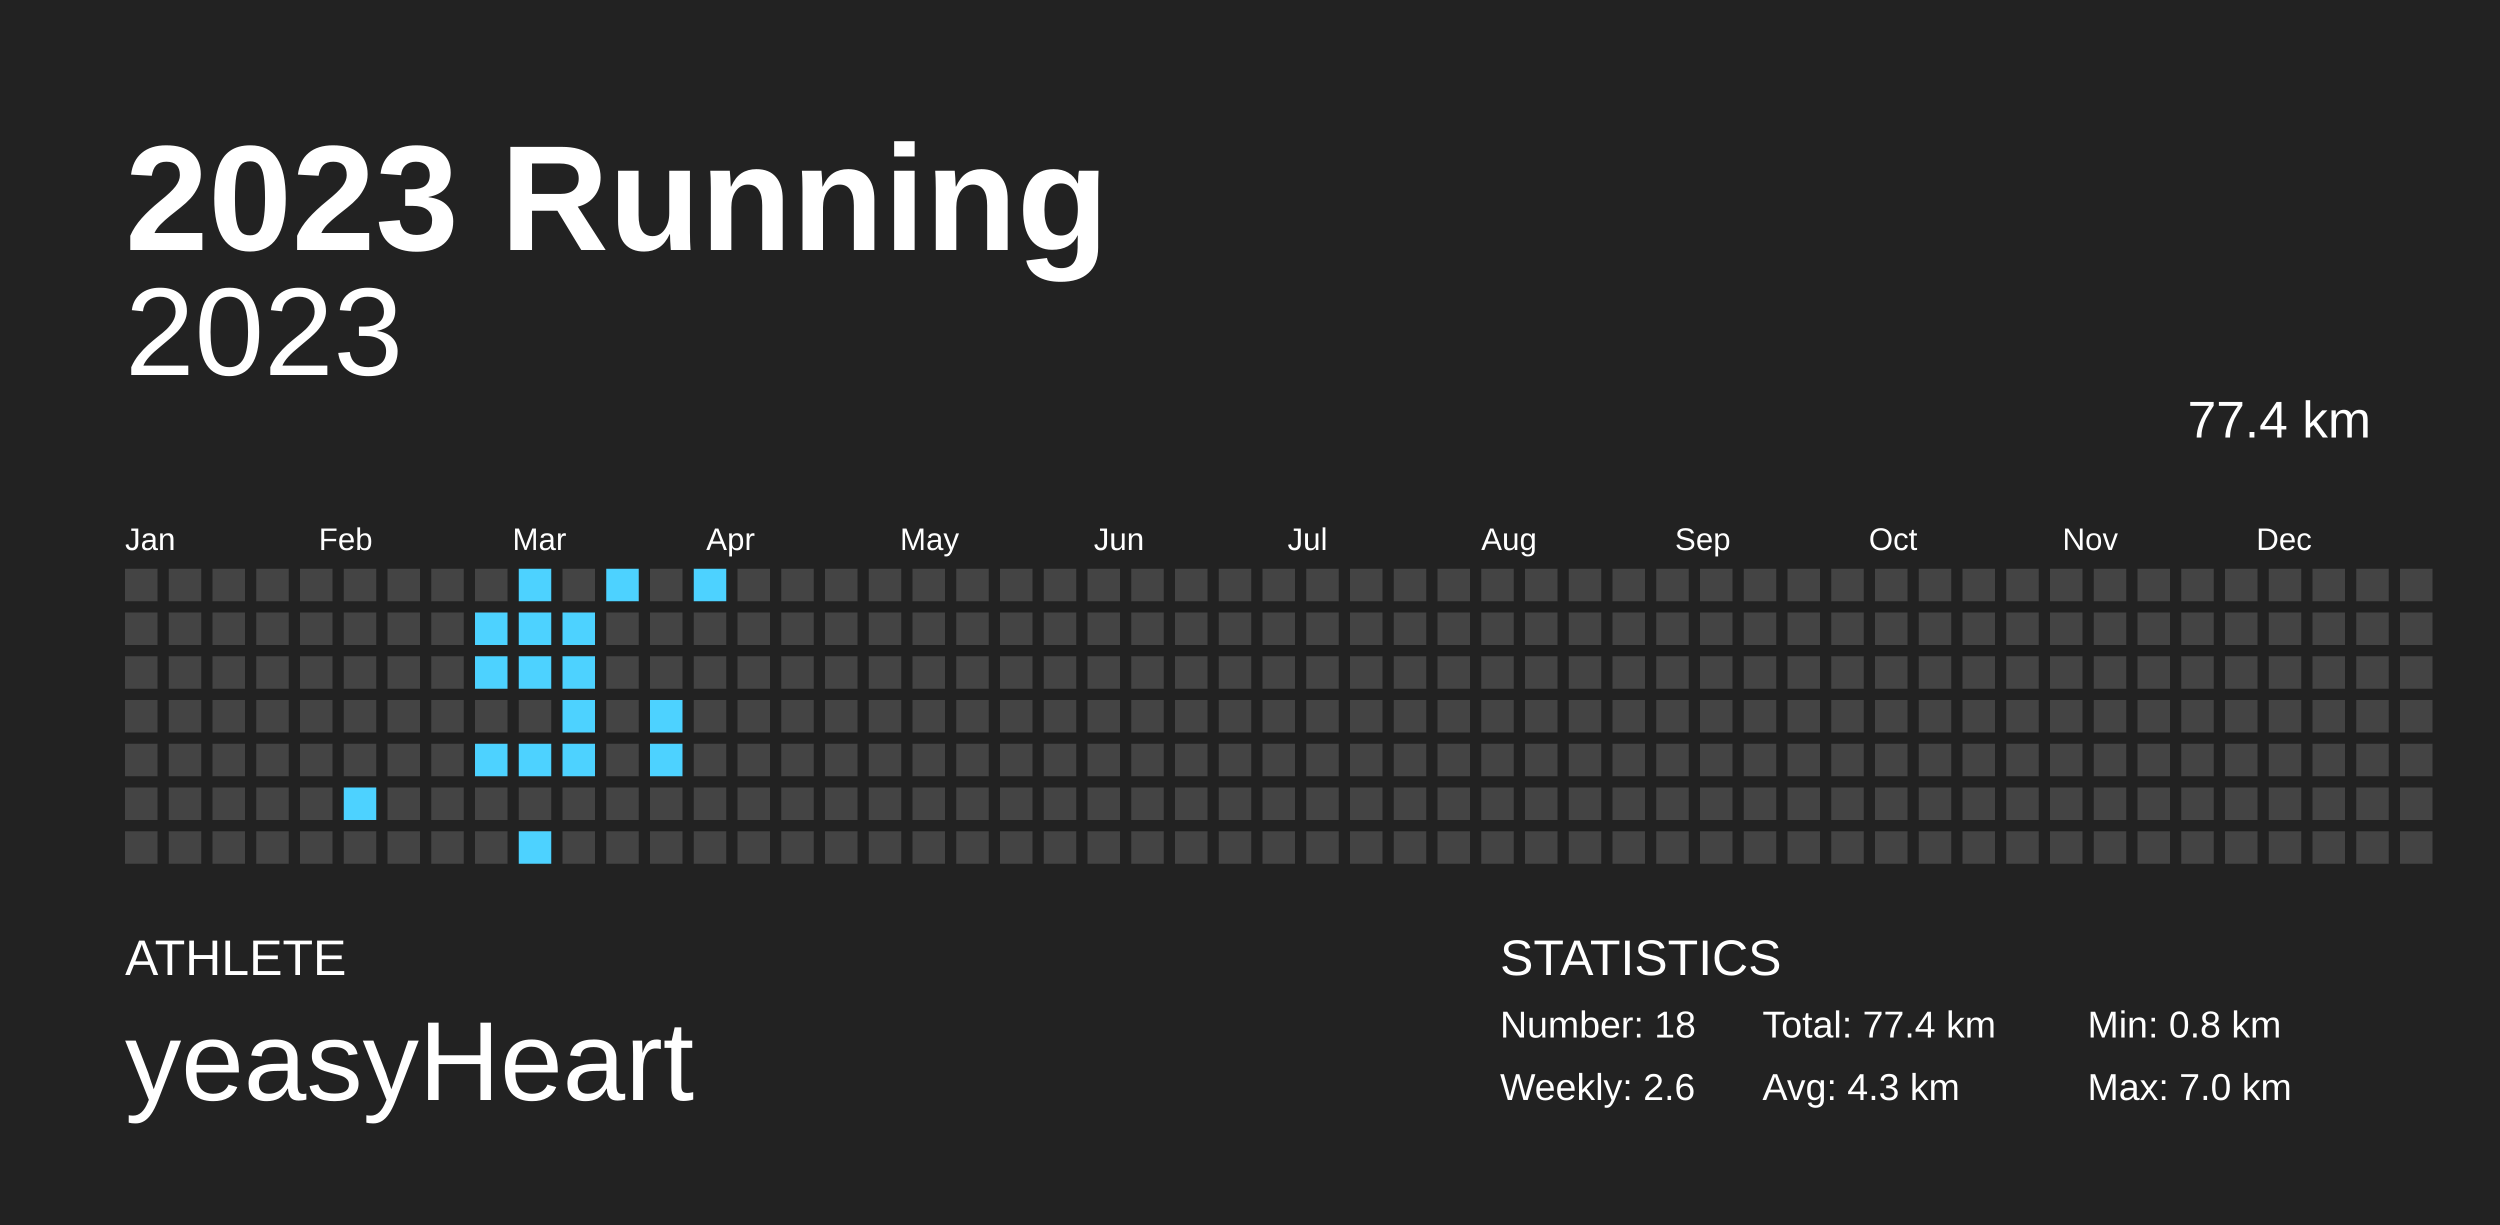
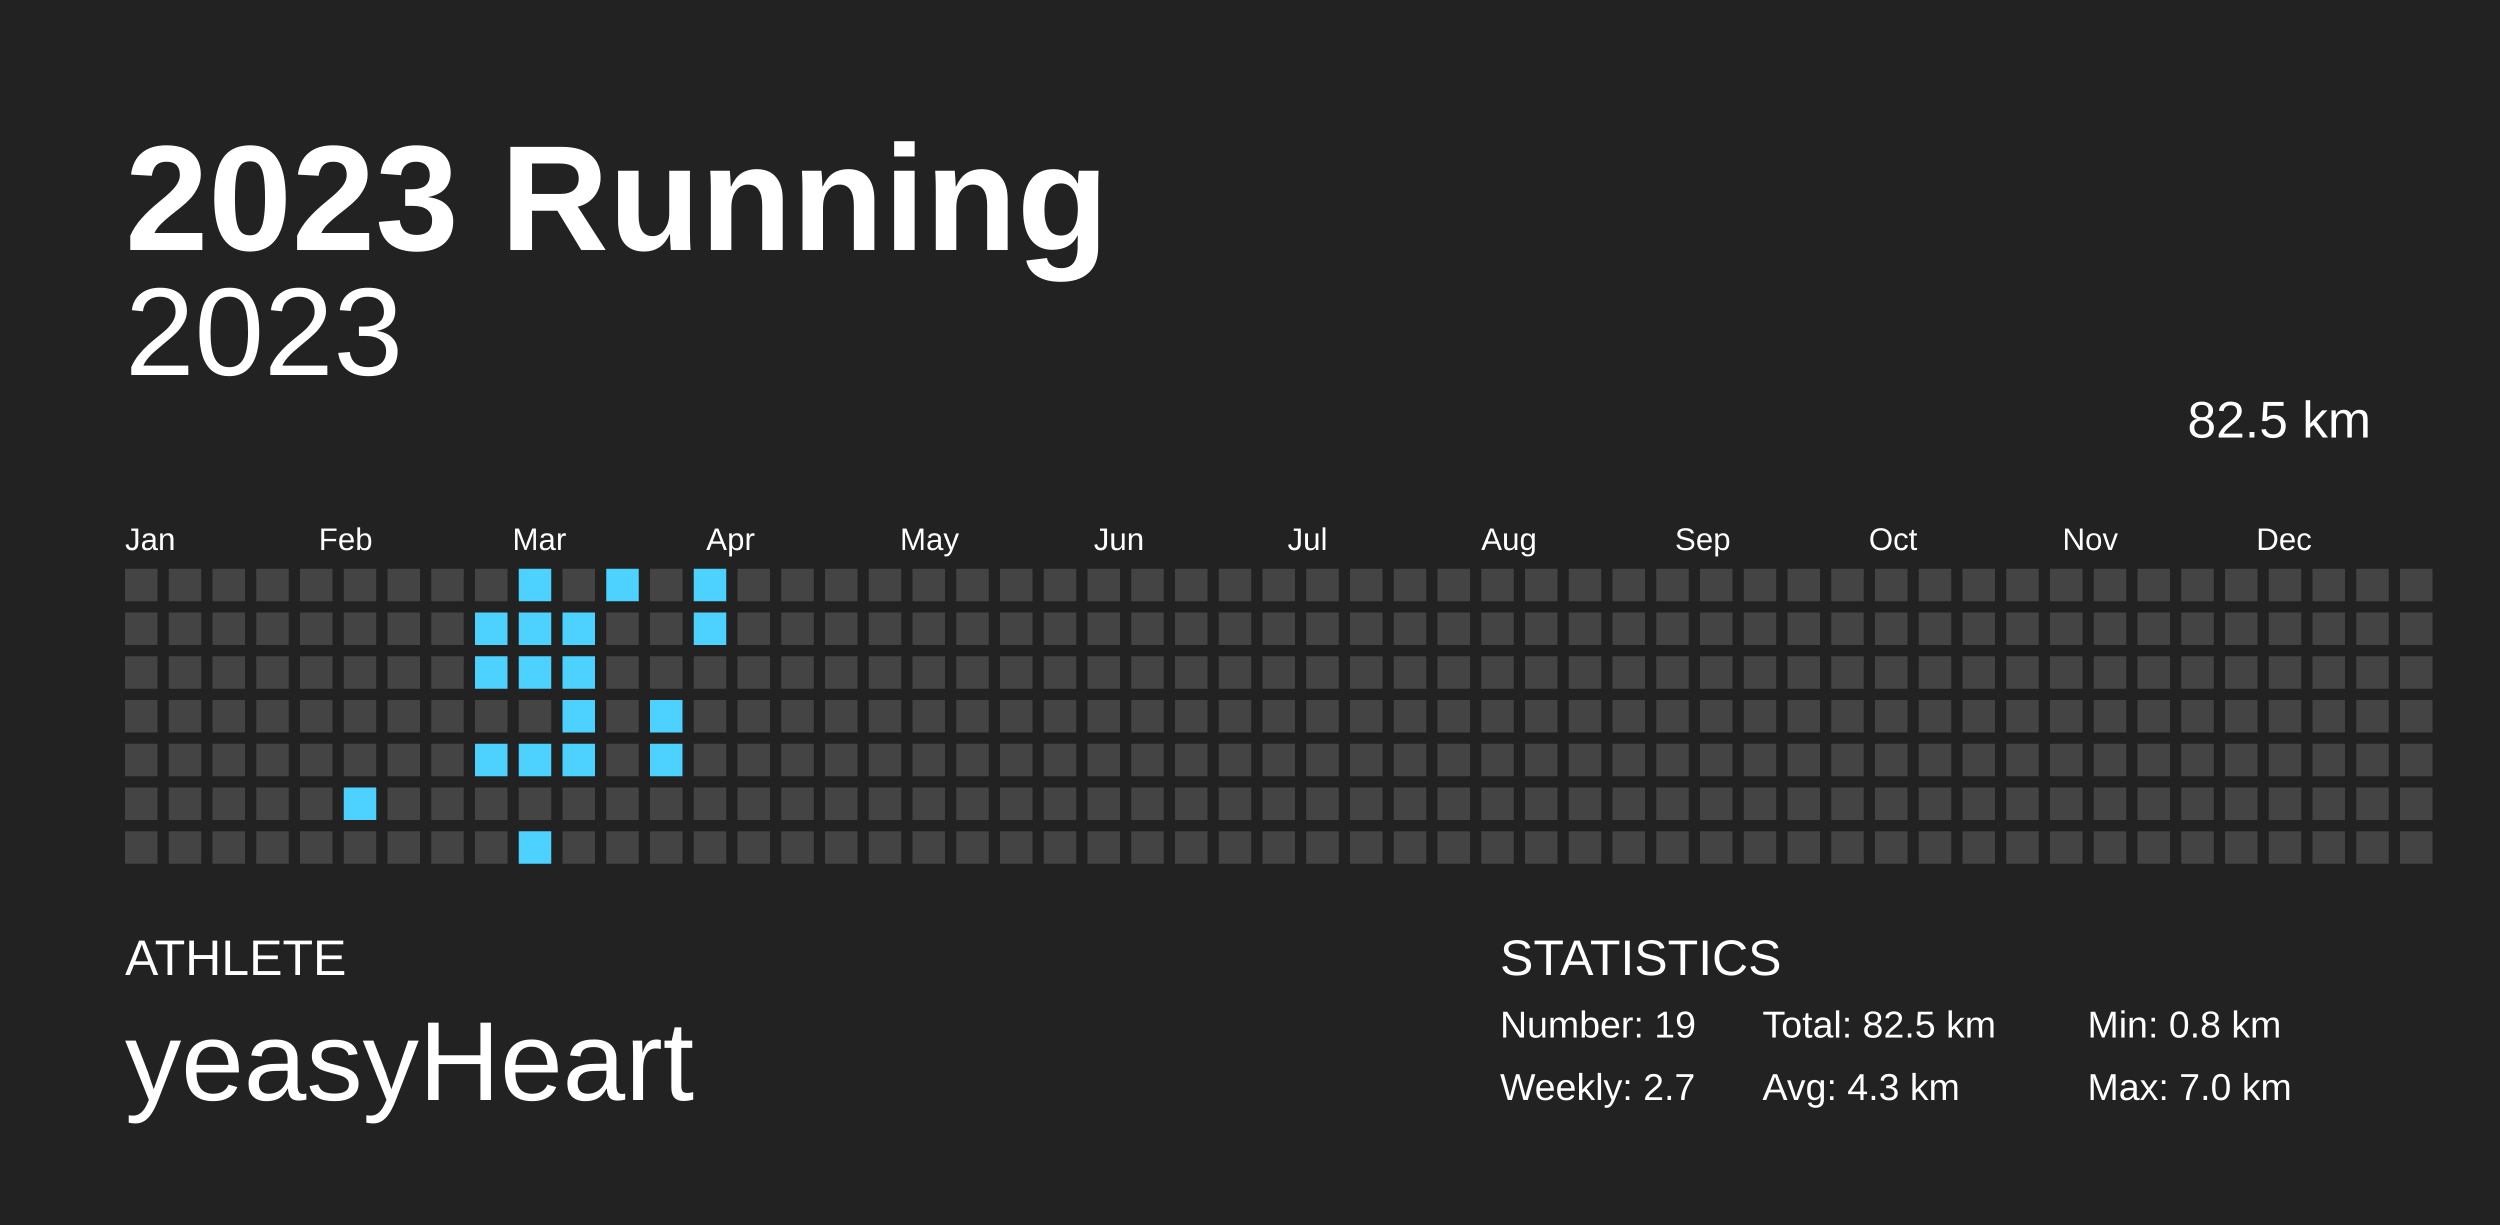
<svg xmlns="http://www.w3.org/2000/svg" baseProfile="full" height="98mm" version="1.1" viewBox="0,0,200,98" width="200mm">
  <defs />
  <rect fill="#222222" height="98" width="200" x="0" y="0" />
  <text fill="#FFFFFF" style="font-size:12px; font-family:Arial; font-weight:bold;" x="10" y="20">2023 Running</text>
  <text fill="#FFFFFF" style="font-size:4px; font-family:Arial" x="10" y="78">ATHLETE</text>
  <text fill="#FFFFFF" style="font-size:9px; font-family:Arial" x="10" y="88">yeasyHeart</text>
  <text fill="#FFFFFF" style="font-size:4px; font-family:Arial" x="120" y="78">STATISTICS</text>
-   <text fill="#FFFFFF" style="font-size:3px; font-family:Arial" x="120" y="83">Number: 18</text>
-   <text fill="#FFFFFF" style="font-size:3px; font-family:Arial" x="120" y="88">Weekly: 2.6</text>
-   <text fill="#FFFFFF" style="font-size:3px; font-family:Arial" x="141" y="83">Total: 77.4 km</text>
+   <text fill="#FFFFFF" style="font-size:3px; font-family:Arial" x="120" y="83">Number: 19</text>
+   <text fill="#FFFFFF" style="font-size:3px; font-family:Arial" x="120" y="88">Weekly: 2.7</text>
+   <text fill="#FFFFFF" style="font-size:3px; font-family:Arial" x="141" y="83">Total: 82.5 km</text>
  <text fill="#FFFFFF" style="font-size:3px; font-family:Arial" x="141" y="88">Avg: 4.3 km</text>
  <text fill="#FFFFFF" style="font-size:3px; font-family:Arial" x="167" y="83">Min: 0.8 km</text>
  <text fill="#FFFFFF" style="font-size:3px; font-family:Arial" x="167" y="88">Max: 7.0 km</text>
  <text alignment-baseline="hanging" fill="#FFFFFF" style="font-size:10.0px; font-family:Arial;" x="10" y="30">2023</text>
-   <text alignment-baseline="hanging" fill="#FFFFFF" style="font-size:4.125px; font-family:Arial;" x="175" y="35">77.4 km</text>
+   <text alignment-baseline="hanging" fill="#FFFFFF" style="font-size:4.125px; font-family:Arial;" x="175" y="35">82.5 km</text>
  <text fill="#FFFFFF" style="font-size:2.5px; font-family:Arial" x="10.0" y="44">Jan</text>
  <text fill="#FFFFFF" style="font-size:2.5px; font-family:Arial" x="25.5" y="44">Feb</text>
  <text fill="#FFFFFF" style="font-size:2.5px; font-family:Arial" x="41.0" y="44">Mar</text>
  <text fill="#FFFFFF" style="font-size:2.5px; font-family:Arial" x="56.5" y="44">Apr</text>
  <text fill="#FFFFFF" style="font-size:2.5px; font-family:Arial" x="72.0" y="44">May</text>
  <text fill="#FFFFFF" style="font-size:2.5px; font-family:Arial" x="87.5" y="44">Jun</text>
  <text fill="#FFFFFF" style="font-size:2.5px; font-family:Arial" x="103.0" y="44">Jul</text>
  <text fill="#FFFFFF" style="font-size:2.5px; font-family:Arial" x="118.5" y="44">Aug</text>
  <text fill="#FFFFFF" style="font-size:2.5px; font-family:Arial" x="134.0" y="44">Sep</text>
  <text fill="#FFFFFF" style="font-size:2.5px; font-family:Arial" x="149.5" y="44">Oct</text>
  <text fill="#FFFFFF" style="font-size:2.5px; font-family:Arial" x="165.0" y="44">Nov</text>
  <text fill="#FFFFFF" style="font-size:2.5px; font-family:Arial" x="180.5" y="44">Dec</text>
  <rect fill="#444444" height="2.6" width="2.6" x="10.0" y="45.5" />
  <rect fill="#444444" height="2.6" width="2.6" x="10.0" y="49.0" />
  <rect fill="#444444" height="2.6" width="2.6" x="10.0" y="52.5" />
  <rect fill="#444444" height="2.6" width="2.6" x="10.0" y="56.0" />
  <rect fill="#444444" height="2.6" width="2.6" x="10.0" y="59.5" />
  <rect fill="#444444" height="2.6" width="2.6" x="10.0" y="63.0" />
  <rect fill="#444444" height="2.6" width="2.6" x="10.0" y="66.5" />
  <rect fill="#444444" height="2.6" width="2.6" x="13.5" y="45.5" />
  <rect fill="#444444" height="2.6" width="2.6" x="13.5" y="49.0" />
  <rect fill="#444444" height="2.6" width="2.6" x="13.5" y="52.5" />
  <rect fill="#444444" height="2.6" width="2.6" x="13.5" y="56.0" />
  <rect fill="#444444" height="2.6" width="2.6" x="13.5" y="59.5" />
  <rect fill="#444444" height="2.6" width="2.6" x="13.5" y="63.0" />
  <rect fill="#444444" height="2.6" width="2.6" x="13.5" y="66.5" />
  <rect fill="#444444" height="2.6" width="2.6" x="17.0" y="45.5" />
  <rect fill="#444444" height="2.6" width="2.6" x="17.0" y="49.0" />
  <rect fill="#444444" height="2.6" width="2.6" x="17.0" y="52.5" />
  <rect fill="#444444" height="2.6" width="2.6" x="17.0" y="56.0" />
  <rect fill="#444444" height="2.6" width="2.6" x="17.0" y="59.5" />
  <rect fill="#444444" height="2.6" width="2.6" x="17.0" y="63.0" />
  <rect fill="#444444" height="2.6" width="2.6" x="17.0" y="66.5" />
  <rect fill="#444444" height="2.6" width="2.6" x="20.5" y="45.5" />
  <rect fill="#444444" height="2.6" width="2.6" x="20.5" y="49.0" />
  <rect fill="#444444" height="2.6" width="2.6" x="20.5" y="52.5" />
  <rect fill="#444444" height="2.6" width="2.6" x="20.5" y="56.0" />
  <rect fill="#444444" height="2.6" width="2.6" x="20.5" y="59.5" />
  <rect fill="#444444" height="2.6" width="2.6" x="20.5" y="63.0" />
  <rect fill="#444444" height="2.6" width="2.6" x="20.5" y="66.5" />
  <rect fill="#444444" height="2.6" width="2.6" x="24.0" y="45.5" />
  <rect fill="#444444" height="2.6" width="2.6" x="24.0" y="49.0" />
  <rect fill="#444444" height="2.6" width="2.6" x="24.0" y="52.5" />
  <rect fill="#444444" height="2.6" width="2.6" x="24.0" y="56.0" />
  <rect fill="#444444" height="2.6" width="2.6" x="24.0" y="59.5" />
  <rect fill="#444444" height="2.6" width="2.6" x="24.0" y="63.0" />
  <rect fill="#444444" height="2.6" width="2.6" x="24.0" y="66.5" />
  <rect fill="#444444" height="2.6" width="2.6" x="27.5" y="45.5" />
  <rect fill="#444444" height="2.6" width="2.6" x="27.5" y="49.0" />
  <rect fill="#444444" height="2.6" width="2.6" x="27.5" y="52.5" />
  <rect fill="#444444" height="2.6" width="2.6" x="27.5" y="56.0" />
  <rect fill="#444444" height="2.6" width="2.6" x="27.5" y="59.5" />
  <rect fill="#4dd2ff" height="2.6" width="2.6" x="27.5" y="63.0" />
  <rect fill="#444444" height="2.6" width="2.6" x="27.5" y="66.5" />
  <rect fill="#444444" height="2.6" width="2.6" x="31.0" y="45.5" />
  <rect fill="#444444" height="2.6" width="2.6" x="31.0" y="49.0" />
  <rect fill="#444444" height="2.6" width="2.6" x="31.0" y="52.5" />
  <rect fill="#444444" height="2.6" width="2.6" x="31.0" y="56.0" />
  <rect fill="#444444" height="2.6" width="2.6" x="31.0" y="59.5" />
  <rect fill="#444444" height="2.6" width="2.6" x="31.0" y="63.0" />
  <rect fill="#444444" height="2.6" width="2.6" x="31.0" y="66.5" />
  <rect fill="#444444" height="2.6" width="2.6" x="34.5" y="45.5" />
  <rect fill="#444444" height="2.6" width="2.6" x="34.5" y="49.0" />
  <rect fill="#444444" height="2.6" width="2.6" x="34.5" y="52.5" />
  <rect fill="#444444" height="2.6" width="2.6" x="34.5" y="56.0" />
  <rect fill="#444444" height="2.6" width="2.6" x="34.5" y="59.5" />
  <rect fill="#444444" height="2.6" width="2.6" x="34.5" y="63.0" />
  <rect fill="#444444" height="2.6" width="2.6" x="34.5" y="66.5" />
  <rect fill="#444444" height="2.6" width="2.6" x="38.0" y="45.5" />
  <rect fill="#4dd2ff" height="2.6" width="2.6" x="38.0" y="49.0" />
  <rect fill="#4dd2ff" height="2.6" width="2.6" x="38.0" y="52.5" />
  <rect fill="#444444" height="2.6" width="2.6" x="38.0" y="56.0" />
  <rect fill="#4dd2ff" height="2.6" width="2.6" x="38.0" y="59.5" />
  <rect fill="#444444" height="2.6" width="2.6" x="38.0" y="63.0" />
  <rect fill="#444444" height="2.6" width="2.6" x="38.0" y="66.5" />
  <rect fill="#4dd2ff" height="2.6" width="2.6" x="41.5" y="45.5" />
  <rect fill="#4dd2ff" height="2.6" width="2.6" x="41.5" y="49.0" />
  <rect fill="#4dd2ff" height="2.6" width="2.6" x="41.5" y="52.5" />
  <rect fill="#444444" height="2.6" width="2.6" x="41.5" y="56.0" />
  <rect fill="#4dd2ff" height="2.6" width="2.6" x="41.5" y="59.5" />
  <rect fill="#444444" height="2.6" width="2.6" x="41.5" y="63.0" />
  <rect fill="#4dd2ff" height="2.6" width="2.6" x="41.5" y="66.5" />
  <rect fill="#444444" height="2.6" width="2.6" x="45.0" y="45.5" />
  <rect fill="#4dd2ff" height="2.6" width="2.6" x="45.0" y="49.0" />
  <rect fill="#4dd2ff" height="2.6" width="2.6" x="45.0" y="52.5" />
  <rect fill="#4dd2ff" height="2.6" width="2.6" x="45.0" y="56.0" />
  <rect fill="#4dd2ff" height="2.6" width="2.6" x="45.0" y="59.5" />
  <rect fill="#444444" height="2.6" width="2.6" x="45.0" y="63.0" />
  <rect fill="#444444" height="2.6" width="2.6" x="45.0" y="66.5" />
  <rect fill="#4dd2ff" height="2.6" width="2.6" x="48.5" y="45.5" />
  <rect fill="#444444" height="2.6" width="2.6" x="48.5" y="49.0" />
  <rect fill="#444444" height="2.6" width="2.6" x="48.5" y="52.5" />
  <rect fill="#444444" height="2.6" width="2.6" x="48.5" y="56.0" />
  <rect fill="#444444" height="2.6" width="2.6" x="48.5" y="59.5" />
  <rect fill="#444444" height="2.6" width="2.6" x="48.5" y="63.0" />
  <rect fill="#444444" height="2.6" width="2.6" x="48.5" y="66.5" />
  <rect fill="#444444" height="2.6" width="2.6" x="52.0" y="45.5" />
  <rect fill="#444444" height="2.6" width="2.6" x="52.0" y="49.0" />
  <rect fill="#444444" height="2.6" width="2.6" x="52.0" y="52.5" />
  <rect fill="#4dd2ff" height="2.6" width="2.6" x="52.0" y="56.0" />
  <rect fill="#4dd2ff" height="2.6" width="2.6" x="52.0" y="59.5" />
  <rect fill="#444444" height="2.6" width="2.6" x="52.0" y="63.0" />
  <rect fill="#444444" height="2.6" width="2.6" x="52.0" y="66.5" />
  <rect fill="#4dd2ff" height="2.6" width="2.6" x="55.5" y="45.5" />
-   <rect fill="#444444" height="2.6" width="2.6" x="55.5" y="49.0" />
+   <rect fill="#4dd2ff" height="2.6" width="2.6" x="55.5" y="49.0" />
  <rect fill="#444444" height="2.6" width="2.6" x="55.5" y="52.5" />
  <rect fill="#444444" height="2.6" width="2.6" x="55.5" y="56.0" />
  <rect fill="#444444" height="2.6" width="2.6" x="55.5" y="59.5" />
  <rect fill="#444444" height="2.6" width="2.6" x="55.5" y="63.0" />
  <rect fill="#444444" height="2.6" width="2.6" x="55.5" y="66.5" />
  <rect fill="#444444" height="2.6" width="2.6" x="59.0" y="45.5" />
  <rect fill="#444444" height="2.6" width="2.6" x="59.0" y="49.0" />
  <rect fill="#444444" height="2.6" width="2.6" x="59.0" y="52.5" />
  <rect fill="#444444" height="2.6" width="2.6" x="59.0" y="56.0" />
  <rect fill="#444444" height="2.6" width="2.6" x="59.0" y="59.5" />
  <rect fill="#444444" height="2.6" width="2.6" x="59.0" y="63.0" />
  <rect fill="#444444" height="2.6" width="2.6" x="59.0" y="66.5" />
  <rect fill="#444444" height="2.6" width="2.6" x="62.5" y="45.5" />
  <rect fill="#444444" height="2.6" width="2.6" x="62.5" y="49.0" />
  <rect fill="#444444" height="2.6" width="2.6" x="62.5" y="52.5" />
  <rect fill="#444444" height="2.6" width="2.6" x="62.5" y="56.0" />
  <rect fill="#444444" height="2.6" width="2.6" x="62.5" y="59.5" />
  <rect fill="#444444" height="2.6" width="2.6" x="62.5" y="63.0" />
  <rect fill="#444444" height="2.6" width="2.6" x="62.5" y="66.5" />
  <rect fill="#444444" height="2.6" width="2.6" x="66.0" y="45.5" />
  <rect fill="#444444" height="2.6" width="2.6" x="66.0" y="49.0" />
  <rect fill="#444444" height="2.6" width="2.6" x="66.0" y="52.5" />
  <rect fill="#444444" height="2.6" width="2.6" x="66.0" y="56.0" />
  <rect fill="#444444" height="2.6" width="2.6" x="66.0" y="59.5" />
  <rect fill="#444444" height="2.6" width="2.6" x="66.0" y="63.0" />
  <rect fill="#444444" height="2.6" width="2.6" x="66.0" y="66.5" />
  <rect fill="#444444" height="2.6" width="2.6" x="69.5" y="45.5" />
  <rect fill="#444444" height="2.6" width="2.6" x="69.5" y="49.0" />
  <rect fill="#444444" height="2.6" width="2.6" x="69.5" y="52.5" />
  <rect fill="#444444" height="2.6" width="2.6" x="69.5" y="56.0" />
  <rect fill="#444444" height="2.6" width="2.6" x="69.5" y="59.5" />
  <rect fill="#444444" height="2.6" width="2.6" x="69.5" y="63.0" />
  <rect fill="#444444" height="2.6" width="2.6" x="69.5" y="66.5" />
  <rect fill="#444444" height="2.6" width="2.6" x="73.0" y="45.5" />
  <rect fill="#444444" height="2.6" width="2.6" x="73.0" y="49.0" />
  <rect fill="#444444" height="2.6" width="2.6" x="73.0" y="52.5" />
  <rect fill="#444444" height="2.6" width="2.6" x="73.0" y="56.0" />
  <rect fill="#444444" height="2.6" width="2.6" x="73.0" y="59.5" />
  <rect fill="#444444" height="2.6" width="2.6" x="73.0" y="63.0" />
  <rect fill="#444444" height="2.6" width="2.6" x="73.0" y="66.5" />
  <rect fill="#444444" height="2.6" width="2.6" x="76.5" y="45.5" />
  <rect fill="#444444" height="2.6" width="2.6" x="76.5" y="49.0" />
  <rect fill="#444444" height="2.6" width="2.6" x="76.5" y="52.5" />
  <rect fill="#444444" height="2.6" width="2.6" x="76.5" y="56.0" />
  <rect fill="#444444" height="2.6" width="2.6" x="76.5" y="59.5" />
  <rect fill="#444444" height="2.6" width="2.6" x="76.5" y="63.0" />
  <rect fill="#444444" height="2.6" width="2.6" x="76.5" y="66.5" />
  <rect fill="#444444" height="2.6" width="2.6" x="80.0" y="45.5" />
  <rect fill="#444444" height="2.6" width="2.6" x="80.0" y="49.0" />
  <rect fill="#444444" height="2.6" width="2.6" x="80.0" y="52.5" />
  <rect fill="#444444" height="2.6" width="2.6" x="80.0" y="56.0" />
  <rect fill="#444444" height="2.6" width="2.6" x="80.0" y="59.5" />
  <rect fill="#444444" height="2.6" width="2.6" x="80.0" y="63.0" />
  <rect fill="#444444" height="2.6" width="2.6" x="80.0" y="66.5" />
  <rect fill="#444444" height="2.6" width="2.6" x="83.5" y="45.5" />
  <rect fill="#444444" height="2.6" width="2.6" x="83.5" y="49.0" />
  <rect fill="#444444" height="2.6" width="2.6" x="83.5" y="52.5" />
  <rect fill="#444444" height="2.6" width="2.6" x="83.5" y="56.0" />
  <rect fill="#444444" height="2.6" width="2.6" x="83.5" y="59.5" />
  <rect fill="#444444" height="2.6" width="2.6" x="83.5" y="63.0" />
  <rect fill="#444444" height="2.6" width="2.6" x="83.5" y="66.5" />
  <rect fill="#444444" height="2.6" width="2.6" x="87.0" y="45.5" />
  <rect fill="#444444" height="2.6" width="2.6" x="87.0" y="49.0" />
  <rect fill="#444444" height="2.6" width="2.6" x="87.0" y="52.5" />
  <rect fill="#444444" height="2.6" width="2.6" x="87.0" y="56.0" />
  <rect fill="#444444" height="2.6" width="2.6" x="87.0" y="59.5" />
  <rect fill="#444444" height="2.6" width="2.6" x="87.0" y="63.0" />
  <rect fill="#444444" height="2.6" width="2.6" x="87.0" y="66.5" />
  <rect fill="#444444" height="2.6" width="2.6" x="90.5" y="45.5" />
  <rect fill="#444444" height="2.6" width="2.6" x="90.5" y="49.0" />
  <rect fill="#444444" height="2.6" width="2.6" x="90.5" y="52.5" />
  <rect fill="#444444" height="2.6" width="2.6" x="90.5" y="56.0" />
  <rect fill="#444444" height="2.6" width="2.6" x="90.5" y="59.5" />
  <rect fill="#444444" height="2.6" width="2.6" x="90.5" y="63.0" />
  <rect fill="#444444" height="2.6" width="2.6" x="90.5" y="66.5" />
  <rect fill="#444444" height="2.6" width="2.6" x="94.0" y="45.5" />
  <rect fill="#444444" height="2.6" width="2.6" x="94.0" y="49.0" />
  <rect fill="#444444" height="2.6" width="2.6" x="94.0" y="52.5" />
  <rect fill="#444444" height="2.6" width="2.6" x="94.0" y="56.0" />
  <rect fill="#444444" height="2.6" width="2.6" x="94.0" y="59.5" />
  <rect fill="#444444" height="2.6" width="2.6" x="94.0" y="63.0" />
  <rect fill="#444444" height="2.6" width="2.6" x="94.0" y="66.5" />
  <rect fill="#444444" height="2.6" width="2.6" x="97.5" y="45.5" />
  <rect fill="#444444" height="2.6" width="2.6" x="97.5" y="49.0" />
  <rect fill="#444444" height="2.6" width="2.6" x="97.5" y="52.5" />
  <rect fill="#444444" height="2.6" width="2.6" x="97.5" y="56.0" />
  <rect fill="#444444" height="2.6" width="2.6" x="97.5" y="59.5" />
  <rect fill="#444444" height="2.6" width="2.6" x="97.5" y="63.0" />
  <rect fill="#444444" height="2.6" width="2.6" x="97.5" y="66.5" />
  <rect fill="#444444" height="2.6" width="2.6" x="101.0" y="45.5" />
  <rect fill="#444444" height="2.6" width="2.6" x="101.0" y="49.0" />
  <rect fill="#444444" height="2.6" width="2.6" x="101.0" y="52.5" />
  <rect fill="#444444" height="2.6" width="2.6" x="101.0" y="56.0" />
  <rect fill="#444444" height="2.6" width="2.6" x="101.0" y="59.5" />
  <rect fill="#444444" height="2.6" width="2.6" x="101.0" y="63.0" />
  <rect fill="#444444" height="2.6" width="2.6" x="101.0" y="66.5" />
  <rect fill="#444444" height="2.6" width="2.6" x="104.5" y="45.5" />
  <rect fill="#444444" height="2.6" width="2.6" x="104.5" y="49.0" />
  <rect fill="#444444" height="2.6" width="2.6" x="104.5" y="52.5" />
  <rect fill="#444444" height="2.6" width="2.6" x="104.5" y="56.0" />
  <rect fill="#444444" height="2.6" width="2.6" x="104.5" y="59.5" />
  <rect fill="#444444" height="2.6" width="2.6" x="104.5" y="63.0" />
  <rect fill="#444444" height="2.6" width="2.6" x="104.5" y="66.5" />
  <rect fill="#444444" height="2.6" width="2.6" x="108.0" y="45.5" />
  <rect fill="#444444" height="2.6" width="2.6" x="108.0" y="49.0" />
  <rect fill="#444444" height="2.6" width="2.6" x="108.0" y="52.5" />
  <rect fill="#444444" height="2.6" width="2.6" x="108.0" y="56.0" />
  <rect fill="#444444" height="2.6" width="2.6" x="108.0" y="59.5" />
  <rect fill="#444444" height="2.6" width="2.6" x="108.0" y="63.0" />
  <rect fill="#444444" height="2.6" width="2.6" x="108.0" y="66.5" />
  <rect fill="#444444" height="2.6" width="2.6" x="111.5" y="45.5" />
  <rect fill="#444444" height="2.6" width="2.6" x="111.5" y="49.0" />
  <rect fill="#444444" height="2.6" width="2.6" x="111.5" y="52.5" />
  <rect fill="#444444" height="2.6" width="2.6" x="111.5" y="56.0" />
  <rect fill="#444444" height="2.6" width="2.6" x="111.5" y="59.5" />
  <rect fill="#444444" height="2.6" width="2.6" x="111.5" y="63.0" />
  <rect fill="#444444" height="2.6" width="2.6" x="111.5" y="66.5" />
  <rect fill="#444444" height="2.6" width="2.6" x="115.0" y="45.5" />
  <rect fill="#444444" height="2.6" width="2.6" x="115.0" y="49.0" />
  <rect fill="#444444" height="2.6" width="2.6" x="115.0" y="52.5" />
  <rect fill="#444444" height="2.6" width="2.6" x="115.0" y="56.0" />
  <rect fill="#444444" height="2.6" width="2.6" x="115.0" y="59.5" />
  <rect fill="#444444" height="2.6" width="2.6" x="115.0" y="63.0" />
  <rect fill="#444444" height="2.6" width="2.6" x="115.0" y="66.5" />
  <rect fill="#444444" height="2.6" width="2.6" x="118.5" y="45.5" />
  <rect fill="#444444" height="2.6" width="2.6" x="118.5" y="49.0" />
  <rect fill="#444444" height="2.6" width="2.6" x="118.5" y="52.5" />
  <rect fill="#444444" height="2.6" width="2.6" x="118.5" y="56.0" />
  <rect fill="#444444" height="2.6" width="2.6" x="118.5" y="59.5" />
  <rect fill="#444444" height="2.6" width="2.6" x="118.5" y="63.0" />
  <rect fill="#444444" height="2.6" width="2.6" x="118.5" y="66.5" />
  <rect fill="#444444" height="2.6" width="2.6" x="122.0" y="45.5" />
  <rect fill="#444444" height="2.6" width="2.6" x="122.0" y="49.0" />
  <rect fill="#444444" height="2.6" width="2.6" x="122.0" y="52.5" />
  <rect fill="#444444" height="2.6" width="2.6" x="122.0" y="56.0" />
  <rect fill="#444444" height="2.6" width="2.6" x="122.0" y="59.5" />
  <rect fill="#444444" height="2.6" width="2.6" x="122.0" y="63.0" />
  <rect fill="#444444" height="2.6" width="2.6" x="122.0" y="66.5" />
  <rect fill="#444444" height="2.6" width="2.6" x="125.5" y="45.5" />
  <rect fill="#444444" height="2.6" width="2.6" x="125.5" y="49.0" />
  <rect fill="#444444" height="2.6" width="2.6" x="125.5" y="52.5" />
  <rect fill="#444444" height="2.6" width="2.6" x="125.5" y="56.0" />
  <rect fill="#444444" height="2.6" width="2.6" x="125.5" y="59.5" />
  <rect fill="#444444" height="2.6" width="2.6" x="125.5" y="63.0" />
  <rect fill="#444444" height="2.6" width="2.6" x="125.5" y="66.5" />
  <rect fill="#444444" height="2.6" width="2.6" x="129.0" y="45.5" />
  <rect fill="#444444" height="2.6" width="2.6" x="129.0" y="49.0" />
  <rect fill="#444444" height="2.6" width="2.6" x="129.0" y="52.5" />
  <rect fill="#444444" height="2.6" width="2.6" x="129.0" y="56.0" />
  <rect fill="#444444" height="2.6" width="2.6" x="129.0" y="59.5" />
  <rect fill="#444444" height="2.6" width="2.6" x="129.0" y="63.0" />
  <rect fill="#444444" height="2.6" width="2.6" x="129.0" y="66.5" />
  <rect fill="#444444" height="2.6" width="2.6" x="132.5" y="45.5" />
  <rect fill="#444444" height="2.6" width="2.6" x="132.5" y="49.0" />
  <rect fill="#444444" height="2.6" width="2.6" x="132.5" y="52.5" />
  <rect fill="#444444" height="2.6" width="2.6" x="132.5" y="56.0" />
  <rect fill="#444444" height="2.6" width="2.6" x="132.5" y="59.5" />
  <rect fill="#444444" height="2.6" width="2.6" x="132.5" y="63.0" />
  <rect fill="#444444" height="2.6" width="2.6" x="132.5" y="66.5" />
  <rect fill="#444444" height="2.6" width="2.6" x="136.0" y="45.5" />
  <rect fill="#444444" height="2.6" width="2.6" x="136.0" y="49.0" />
  <rect fill="#444444" height="2.6" width="2.6" x="136.0" y="52.5" />
  <rect fill="#444444" height="2.6" width="2.6" x="136.0" y="56.0" />
  <rect fill="#444444" height="2.6" width="2.6" x="136.0" y="59.5" />
  <rect fill="#444444" height="2.6" width="2.6" x="136.0" y="63.0" />
  <rect fill="#444444" height="2.6" width="2.6" x="136.0" y="66.5" />
  <rect fill="#444444" height="2.6" width="2.6" x="139.5" y="45.5" />
  <rect fill="#444444" height="2.6" width="2.6" x="139.5" y="49.0" />
  <rect fill="#444444" height="2.6" width="2.6" x="139.5" y="52.5" />
  <rect fill="#444444" height="2.6" width="2.6" x="139.5" y="56.0" />
  <rect fill="#444444" height="2.6" width="2.6" x="139.5" y="59.5" />
  <rect fill="#444444" height="2.6" width="2.6" x="139.5" y="63.0" />
  <rect fill="#444444" height="2.6" width="2.6" x="139.5" y="66.5" />
  <rect fill="#444444" height="2.6" width="2.6" x="143.0" y="45.5" />
  <rect fill="#444444" height="2.6" width="2.6" x="143.0" y="49.0" />
  <rect fill="#444444" height="2.6" width="2.6" x="143.0" y="52.5" />
  <rect fill="#444444" height="2.6" width="2.6" x="143.0" y="56.0" />
  <rect fill="#444444" height="2.6" width="2.6" x="143.0" y="59.5" />
  <rect fill="#444444" height="2.6" width="2.6" x="143.0" y="63.0" />
  <rect fill="#444444" height="2.6" width="2.6" x="143.0" y="66.5" />
  <rect fill="#444444" height="2.6" width="2.6" x="146.5" y="45.5" />
  <rect fill="#444444" height="2.6" width="2.6" x="146.5" y="49.0" />
  <rect fill="#444444" height="2.6" width="2.6" x="146.5" y="52.5" />
  <rect fill="#444444" height="2.6" width="2.6" x="146.5" y="56.0" />
  <rect fill="#444444" height="2.6" width="2.6" x="146.5" y="59.5" />
  <rect fill="#444444" height="2.6" width="2.6" x="146.5" y="63.0" />
  <rect fill="#444444" height="2.6" width="2.6" x="146.5" y="66.5" />
  <rect fill="#444444" height="2.6" width="2.6" x="150.0" y="45.5" />
  <rect fill="#444444" height="2.6" width="2.6" x="150.0" y="49.0" />
  <rect fill="#444444" height="2.6" width="2.6" x="150.0" y="52.5" />
  <rect fill="#444444" height="2.6" width="2.6" x="150.0" y="56.0" />
  <rect fill="#444444" height="2.6" width="2.6" x="150.0" y="59.5" />
  <rect fill="#444444" height="2.6" width="2.6" x="150.0" y="63.0" />
  <rect fill="#444444" height="2.6" width="2.6" x="150.0" y="66.5" />
  <rect fill="#444444" height="2.6" width="2.6" x="153.5" y="45.5" />
  <rect fill="#444444" height="2.6" width="2.6" x="153.5" y="49.0" />
  <rect fill="#444444" height="2.6" width="2.6" x="153.5" y="52.5" />
  <rect fill="#444444" height="2.6" width="2.6" x="153.5" y="56.0" />
  <rect fill="#444444" height="2.6" width="2.6" x="153.5" y="59.5" />
  <rect fill="#444444" height="2.6" width="2.6" x="153.5" y="63.0" />
  <rect fill="#444444" height="2.6" width="2.6" x="153.5" y="66.5" />
  <rect fill="#444444" height="2.6" width="2.6" x="157.0" y="45.5" />
  <rect fill="#444444" height="2.6" width="2.6" x="157.0" y="49.0" />
  <rect fill="#444444" height="2.6" width="2.6" x="157.0" y="52.5" />
  <rect fill="#444444" height="2.6" width="2.6" x="157.0" y="56.0" />
  <rect fill="#444444" height="2.6" width="2.6" x="157.0" y="59.5" />
  <rect fill="#444444" height="2.6" width="2.6" x="157.0" y="63.0" />
  <rect fill="#444444" height="2.6" width="2.6" x="157.0" y="66.5" />
  <rect fill="#444444" height="2.6" width="2.6" x="160.5" y="45.5" />
  <rect fill="#444444" height="2.6" width="2.6" x="160.5" y="49.0" />
  <rect fill="#444444" height="2.6" width="2.6" x="160.5" y="52.5" />
  <rect fill="#444444" height="2.6" width="2.6" x="160.5" y="56.0" />
  <rect fill="#444444" height="2.6" width="2.6" x="160.5" y="59.5" />
  <rect fill="#444444" height="2.6" width="2.6" x="160.5" y="63.0" />
  <rect fill="#444444" height="2.6" width="2.6" x="160.5" y="66.5" />
  <rect fill="#444444" height="2.6" width="2.6" x="164.0" y="45.5" />
  <rect fill="#444444" height="2.6" width="2.6" x="164.0" y="49.0" />
  <rect fill="#444444" height="2.6" width="2.6" x="164.0" y="52.5" />
  <rect fill="#444444" height="2.6" width="2.6" x="164.0" y="56.0" />
  <rect fill="#444444" height="2.6" width="2.6" x="164.0" y="59.5" />
  <rect fill="#444444" height="2.6" width="2.6" x="164.0" y="63.0" />
  <rect fill="#444444" height="2.6" width="2.6" x="164.0" y="66.5" />
  <rect fill="#444444" height="2.6" width="2.6" x="167.5" y="45.5" />
  <rect fill="#444444" height="2.6" width="2.6" x="167.5" y="49.0" />
  <rect fill="#444444" height="2.6" width="2.6" x="167.5" y="52.5" />
  <rect fill="#444444" height="2.6" width="2.6" x="167.5" y="56.0" />
  <rect fill="#444444" height="2.6" width="2.6" x="167.5" y="59.5" />
  <rect fill="#444444" height="2.6" width="2.6" x="167.5" y="63.0" />
  <rect fill="#444444" height="2.6" width="2.6" x="167.5" y="66.5" />
  <rect fill="#444444" height="2.6" width="2.6" x="171.0" y="45.5" />
  <rect fill="#444444" height="2.6" width="2.6" x="171.0" y="49.0" />
  <rect fill="#444444" height="2.6" width="2.6" x="171.0" y="52.5" />
  <rect fill="#444444" height="2.6" width="2.6" x="171.0" y="56.0" />
  <rect fill="#444444" height="2.6" width="2.6" x="171.0" y="59.5" />
  <rect fill="#444444" height="2.6" width="2.6" x="171.0" y="63.0" />
  <rect fill="#444444" height="2.6" width="2.6" x="171.0" y="66.5" />
  <rect fill="#444444" height="2.6" width="2.6" x="174.5" y="45.5" />
  <rect fill="#444444" height="2.6" width="2.6" x="174.5" y="49.0" />
  <rect fill="#444444" height="2.6" width="2.6" x="174.5" y="52.5" />
  <rect fill="#444444" height="2.6" width="2.6" x="174.5" y="56.0" />
  <rect fill="#444444" height="2.6" width="2.6" x="174.5" y="59.5" />
  <rect fill="#444444" height="2.6" width="2.6" x="174.5" y="63.0" />
  <rect fill="#444444" height="2.6" width="2.6" x="174.5" y="66.5" />
  <rect fill="#444444" height="2.6" width="2.6" x="178.0" y="45.5" />
  <rect fill="#444444" height="2.6" width="2.6" x="178.0" y="49.0" />
  <rect fill="#444444" height="2.6" width="2.6" x="178.0" y="52.5" />
  <rect fill="#444444" height="2.6" width="2.6" x="178.0" y="56.0" />
  <rect fill="#444444" height="2.6" width="2.6" x="178.0" y="59.5" />
  <rect fill="#444444" height="2.6" width="2.6" x="178.0" y="63.0" />
  <rect fill="#444444" height="2.6" width="2.6" x="178.0" y="66.5" />
  <rect fill="#444444" height="2.6" width="2.6" x="181.5" y="45.5" />
  <rect fill="#444444" height="2.6" width="2.6" x="181.5" y="49.0" />
  <rect fill="#444444" height="2.6" width="2.6" x="181.5" y="52.5" />
  <rect fill="#444444" height="2.6" width="2.6" x="181.5" y="56.0" />
  <rect fill="#444444" height="2.6" width="2.6" x="181.5" y="59.5" />
  <rect fill="#444444" height="2.6" width="2.6" x="181.5" y="63.0" />
  <rect fill="#444444" height="2.6" width="2.6" x="181.5" y="66.5" />
  <rect fill="#444444" height="2.6" width="2.6" x="185.0" y="45.5" />
  <rect fill="#444444" height="2.6" width="2.6" x="185.0" y="49.0" />
  <rect fill="#444444" height="2.6" width="2.6" x="185.0" y="52.5" />
  <rect fill="#444444" height="2.6" width="2.6" x="185.0" y="56.0" />
  <rect fill="#444444" height="2.6" width="2.6" x="185.0" y="59.5" />
  <rect fill="#444444" height="2.6" width="2.6" x="185.0" y="63.0" />
  <rect fill="#444444" height="2.6" width="2.6" x="185.0" y="66.5" />
  <rect fill="#444444" height="2.6" width="2.6" x="188.5" y="45.5" />
  <rect fill="#444444" height="2.6" width="2.6" x="188.5" y="49.0" />
  <rect fill="#444444" height="2.6" width="2.6" x="188.5" y="52.5" />
  <rect fill="#444444" height="2.6" width="2.6" x="188.5" y="56.0" />
  <rect fill="#444444" height="2.6" width="2.6" x="188.5" y="59.5" />
  <rect fill="#444444" height="2.6" width="2.6" x="188.5" y="63.0" />
  <rect fill="#444444" height="2.6" width="2.6" x="188.5" y="66.5" />
  <rect fill="#444444" height="2.6" width="2.6" x="192.0" y="45.5" />
  <rect fill="#444444" height="2.6" width="2.6" x="192.0" y="49.0" />
  <rect fill="#444444" height="2.6" width="2.6" x="192.0" y="52.5" />
  <rect fill="#444444" height="2.6" width="2.6" x="192.0" y="56.0" />
  <rect fill="#444444" height="2.6" width="2.6" x="192.0" y="59.5" />
  <rect fill="#444444" height="2.6" width="2.6" x="192.0" y="63.0" />
  <rect fill="#444444" height="2.6" width="2.6" x="192.0" y="66.5" />
</svg>
